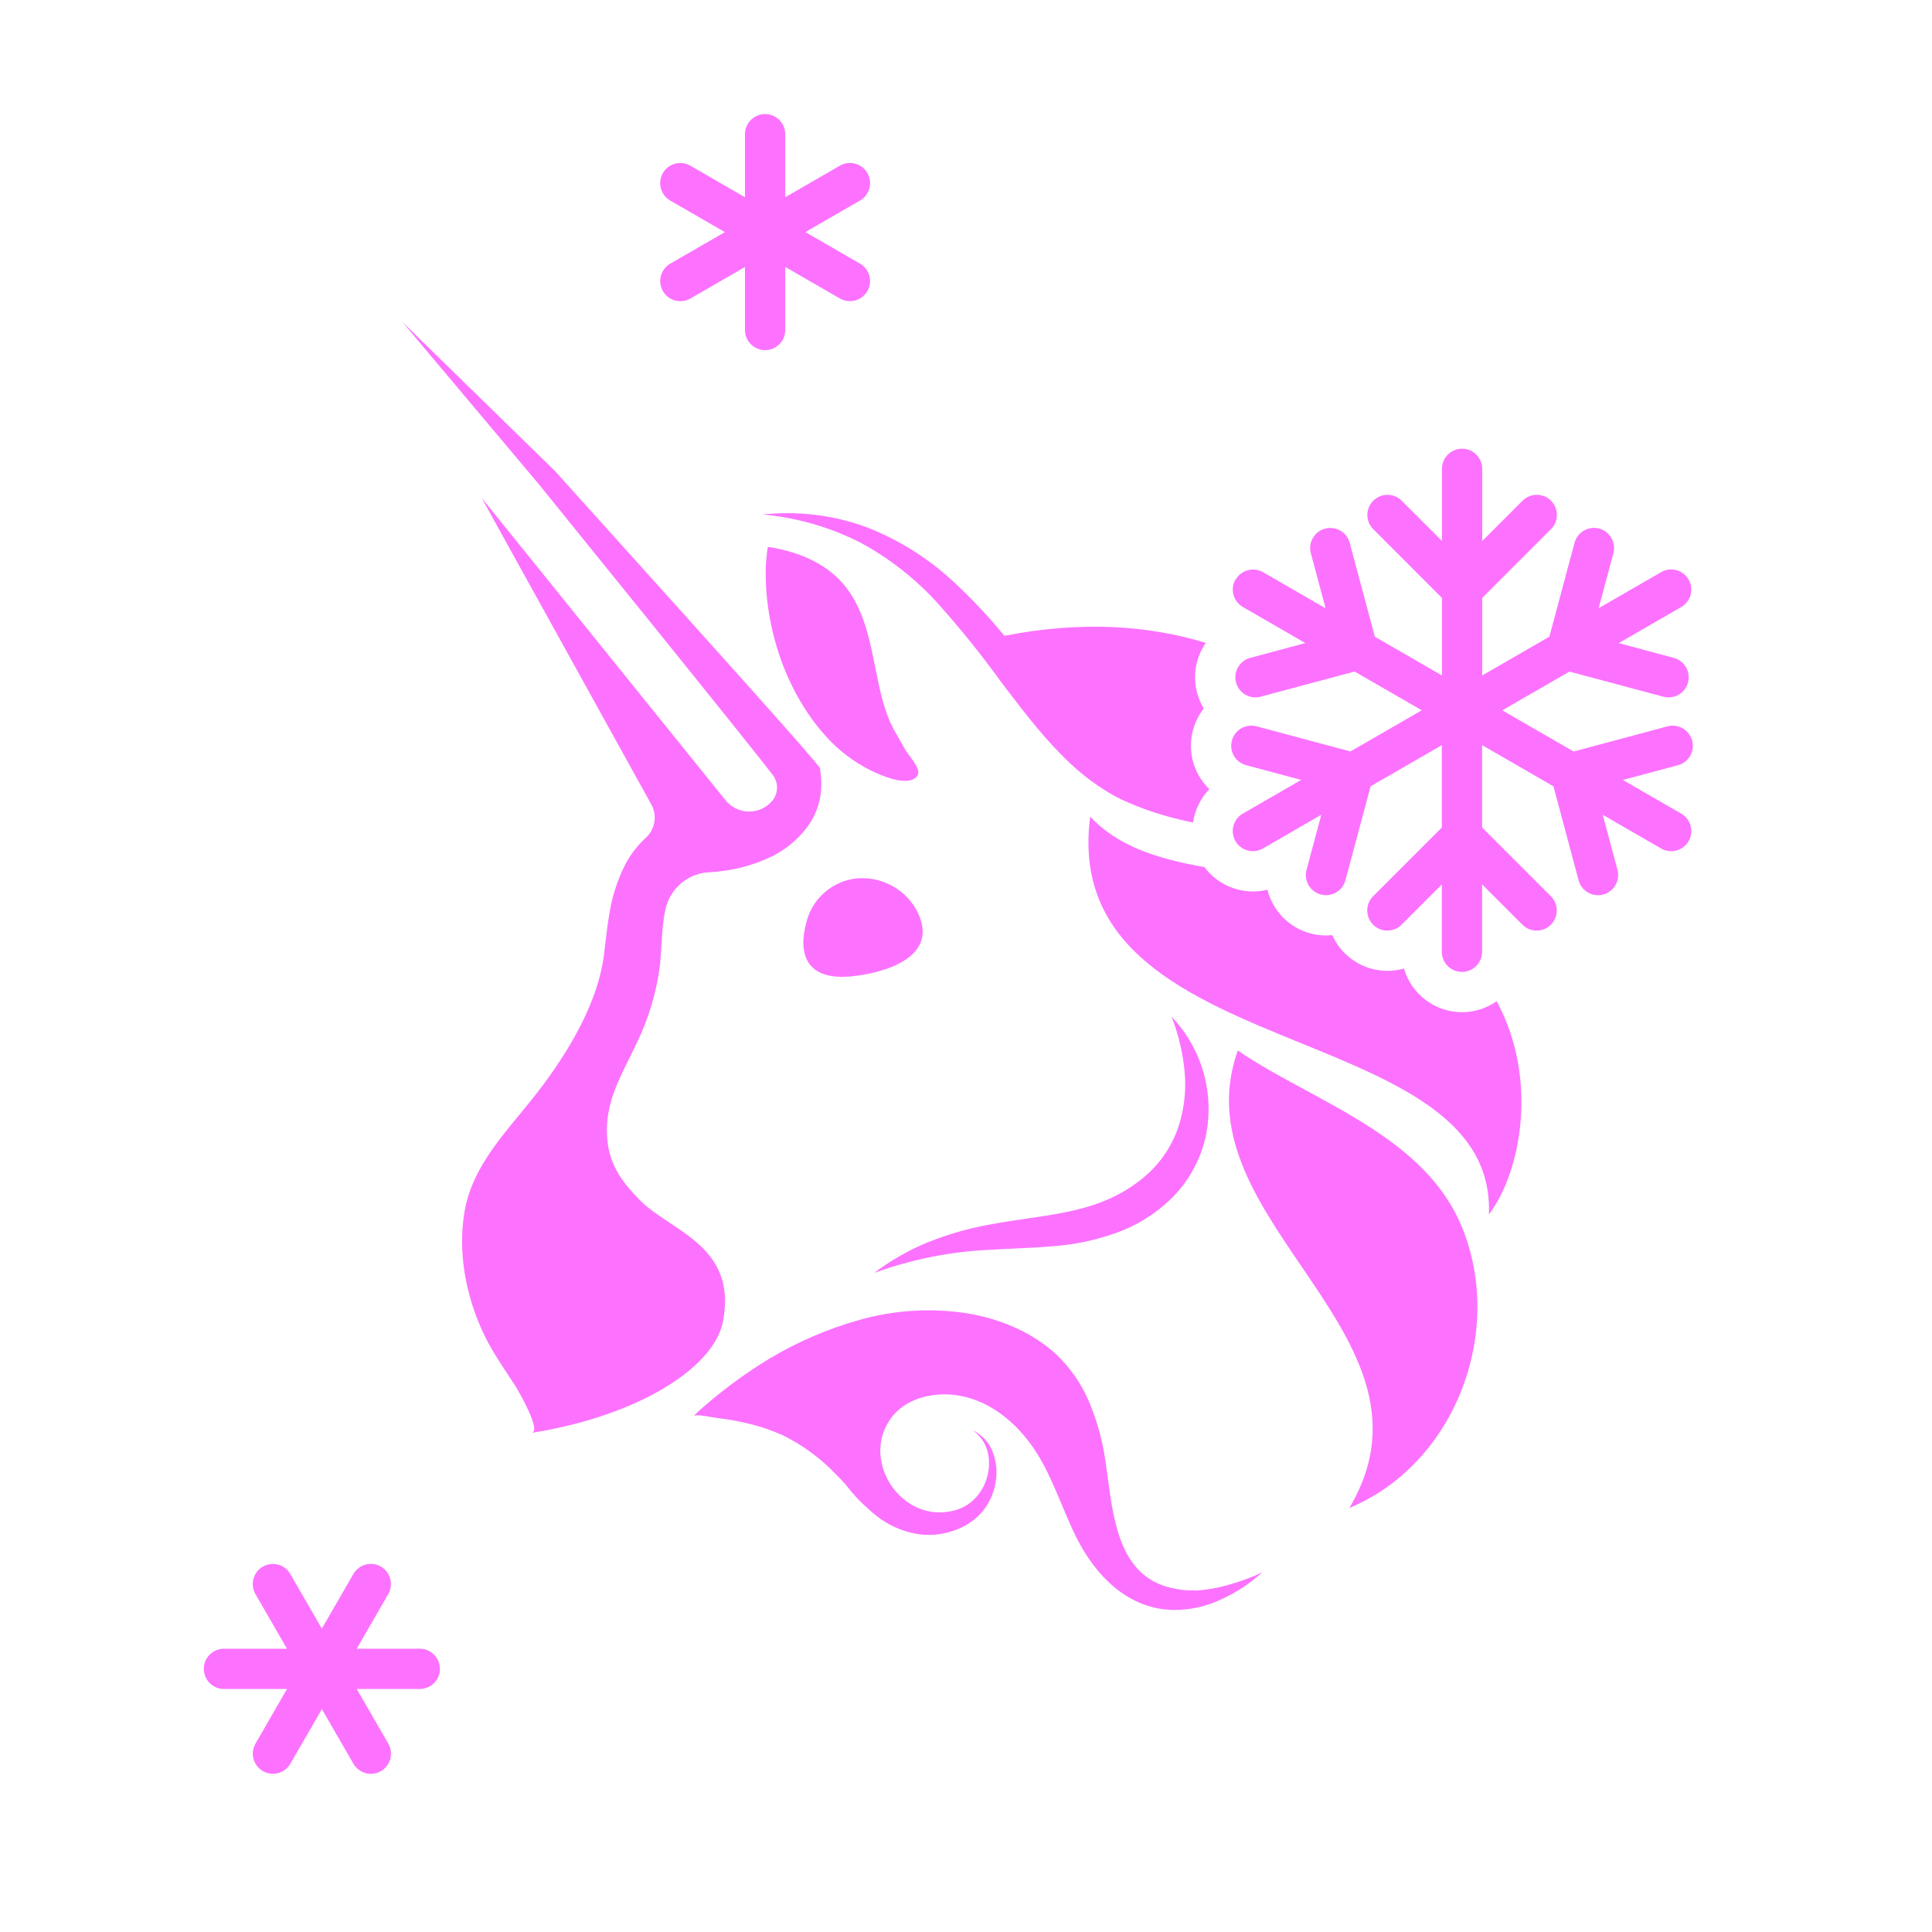
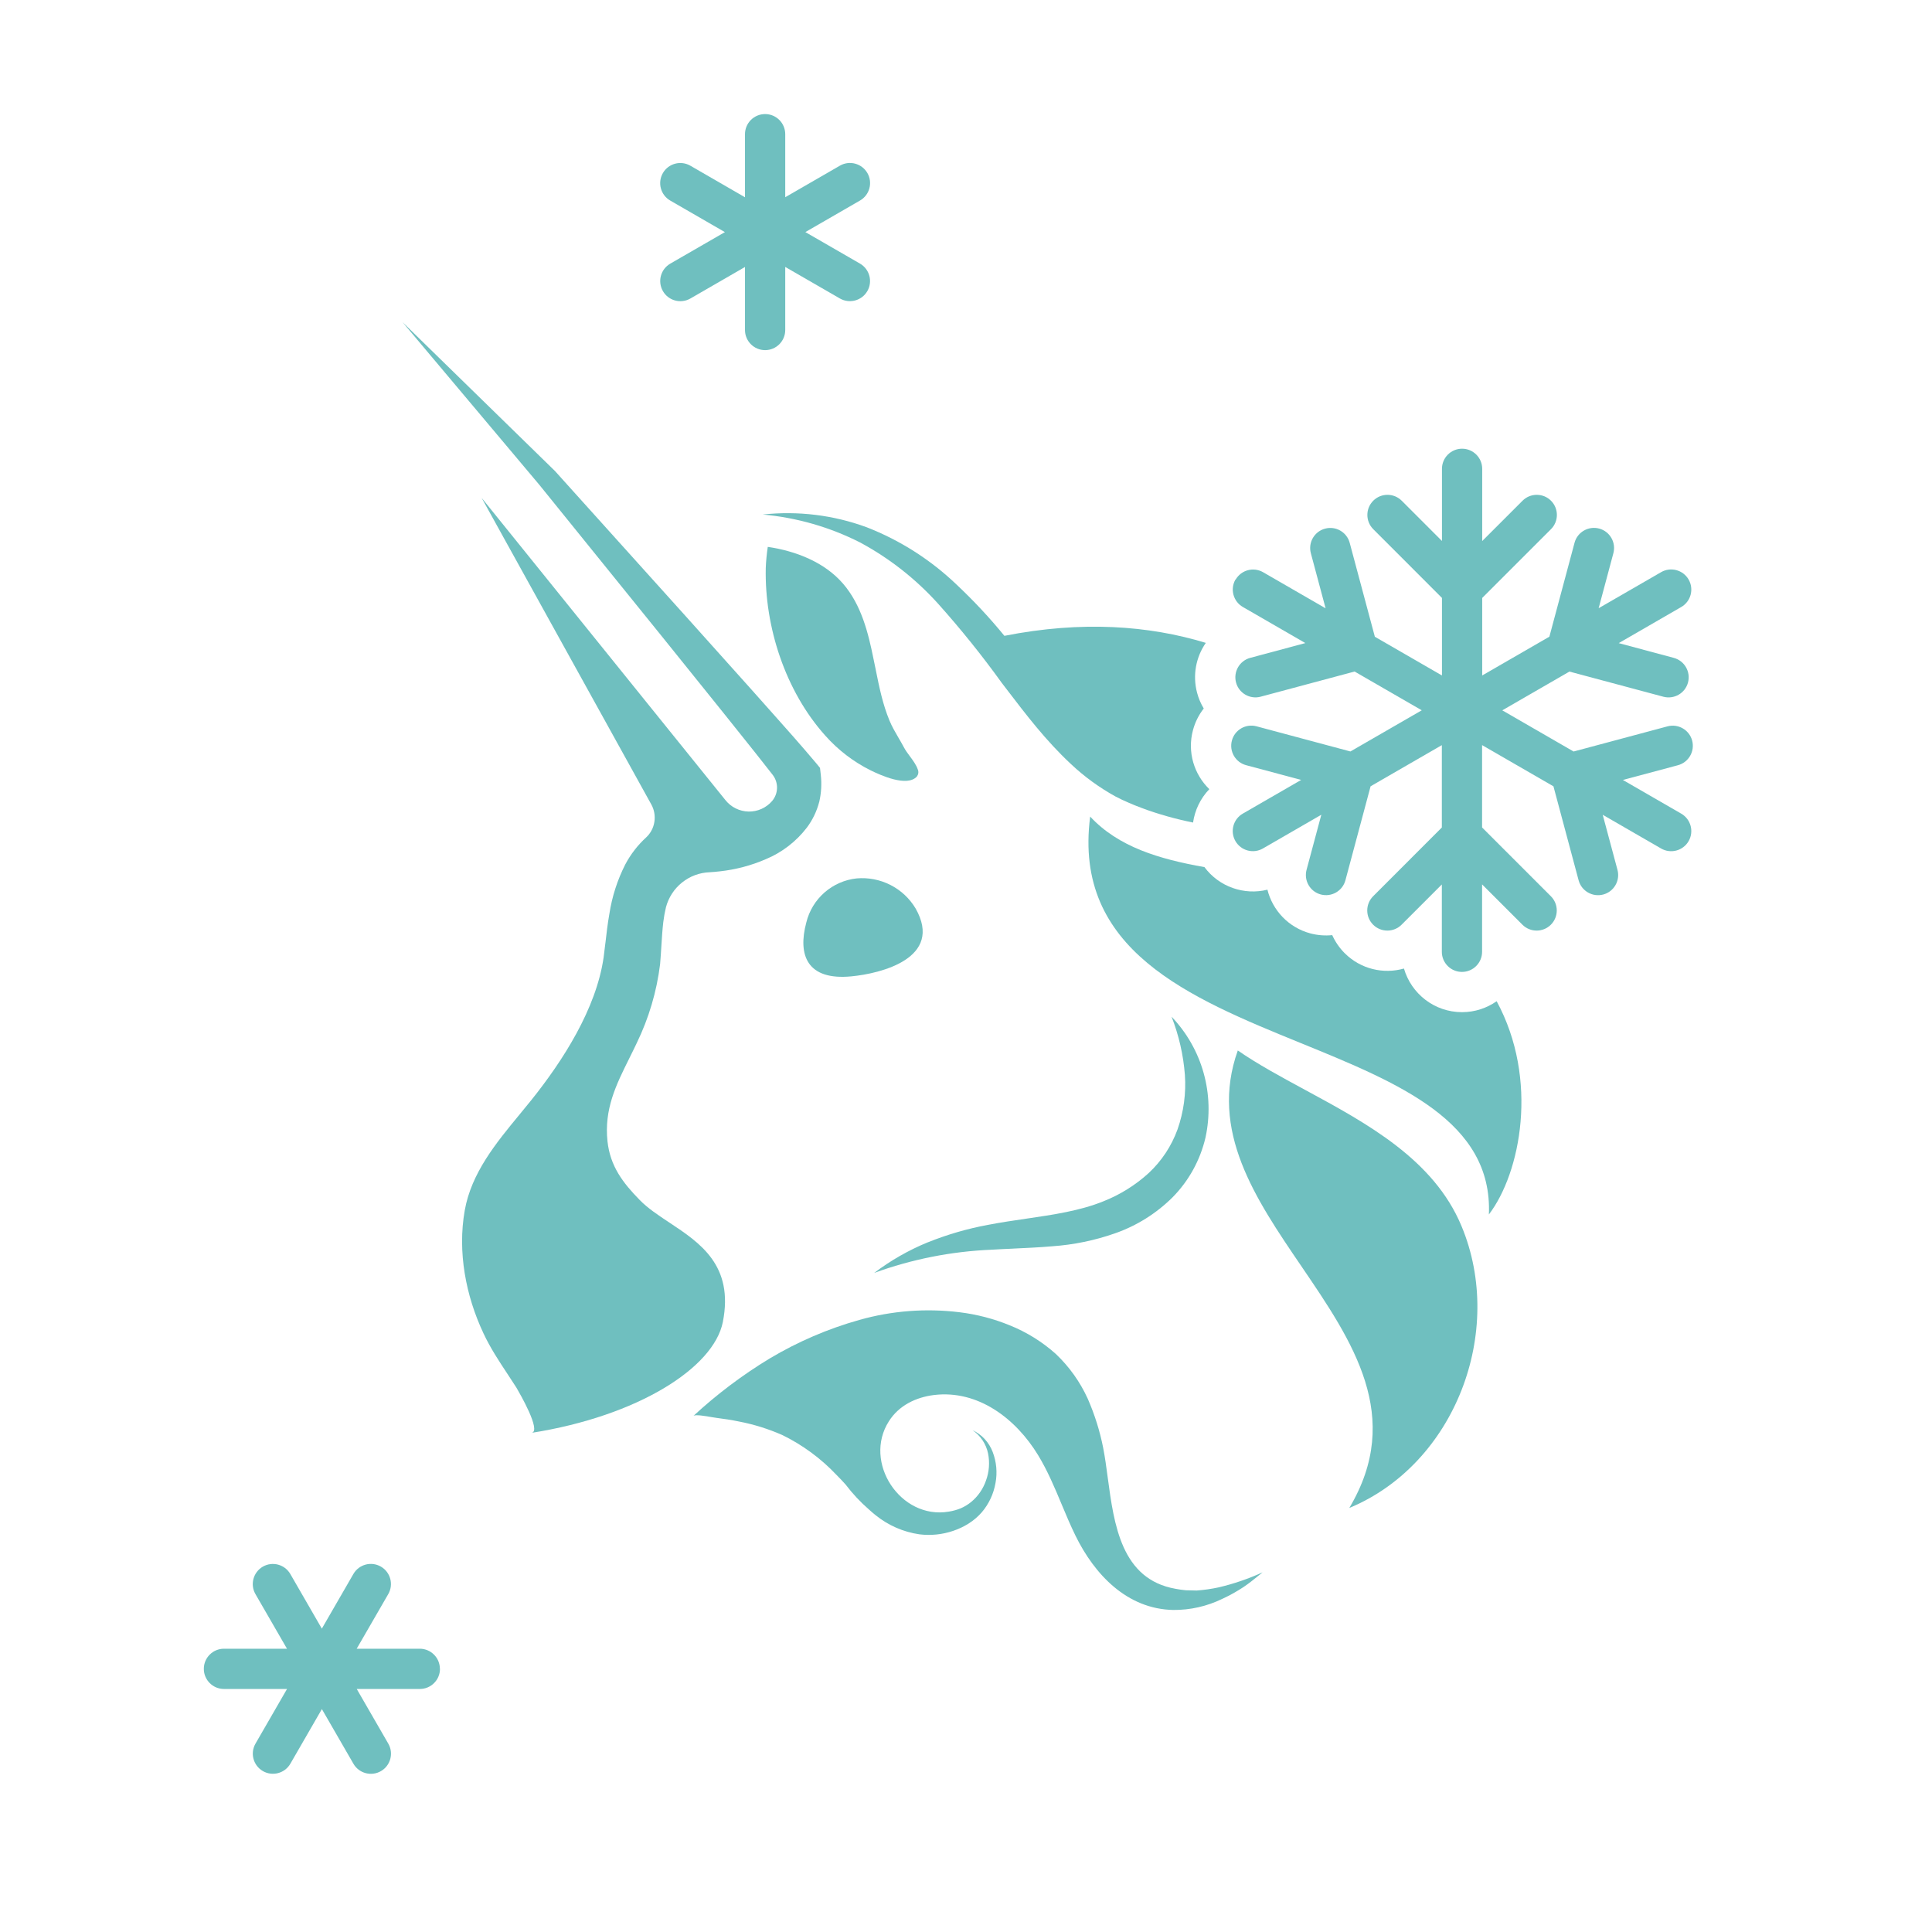
<svg xmlns="http://www.w3.org/2000/svg" fill="none" height="48" viewBox="0 0 48 48" width="48">
-   <g fill="#fc72ff">
+   <g fill="#6FBFBF">
    <path d="m19.509 3.334c0-.276-.224-.5-.5-.5-.276 0-.5.224-.5.5v1.567l-1.357-.784c-.239-.138-.545-.056-.683.183-.138.239-.056.545.183.683l1.358.784-1.357.783c-.239.138-.321.444-.183.683.138.239.444.321.683.183l1.356-.783v1.566c0 .276.224.5.5.5.276 0 .5-.224.5-.5v-1.567l1.357.783c.239.138.545.056.683-.183.138-.239.056-.545-.183-.683l-1.357-.783 1.358-.784c.239-.138.321-.444.183-.683-.138-.239-.444-.321-.683-.183l-1.358.784z" />
    <path d="m20.353 19.924c-.06.231-.164.447-.307.638-.266.347-.619.618-1.022.785-.362.157-.747.258-1.139.301-.079.01-.161.016-.24.022l-.018.001c-.249.009-.488.099-.682.255-.195.156-.334.37-.399.612-.029.12-.051.242-.066.365-.022.184-.034.373-.047.578l-0.0.003c-.009.147-.019.302-.033.47-.084.682-.281 1.344-.581 1.962-.061.13-.124.256-.185.379-.329.662-.626 1.26-.541 2.061.067.617.382 1.031.8 1.457.198.204.461.378.734.559l.001.001c.765.506 1.608 1.065 1.331 2.472-.227 1.14-2.109 2.336-4.753 2.754.256-.039-.308-1.006-.371-1.115l-.004-.007c-.071-.112-.144-.223-.217-.333l-.008-.012c-.214-.324-.427-.647-.594-1.005-.442-.939-.647-2.024-.466-3.053.164-.93.776-1.674 1.366-2.389.096-.117.192-.233.285-.349.789-.984 1.616-2.273 1.8-3.551.015-.111.029-.232.044-.359l.001-.004c.026-.227.054-.473.098-.719.066-.427.199-.841.394-1.225.133-.252.309-.48.519-.672.11-.102.182-.238.205-.387.023-.148-.003-.3-.076-.432l-4.215-7.616 6.055 7.506c.069.087.156.158.255.207s.208.076.319.079c.111.002.221-.02.322-.065.101-.045.191-.112.264-.196.077-.09.12-.203.123-.322.003-.118-.035-.234-.107-.328-.277-.356-.565-.716-.852-1.075l-.014-.017c-.118-.147-.236-.295-.353-.442l-1.524-1.894-3.058-3.782-3.396-4.038 3.788 3.699 3.255 3.615 1.624 1.812c.148.167.296.333.444.499l.004.004c.39.437.779.874 1.169 1.337l.088.108.019.168c.026.228.013.458-.039.681z" />
    <path d="m30.046 19.606c-.222.23-.36.522-.405.83-.217-.044-.434-.096-.649-.157-.215-.062-.431-.129-.639-.21-.108-.039-.208-.081-.315-.127-.107-.045-.216-.097-.323-.153-.405-.223-.781-.497-1.117-.815-.611-.571-1.102-1.213-1.584-1.844l-.124-.162c-.493-.685-1.022-1.342-1.584-1.97-.555-.615-1.211-1.13-1.94-1.522-.754-.382-1.574-.617-2.415-.693.873-.095 1.756.013 2.58.316.832.324 1.592.809 2.238 1.428.422.397.818.821 1.185 1.27 1.923-.38 3.591-.256 5.004.175-.242.35-.334.799-.216 1.242.037.14.093.27.165.388-.121.155-.214.336-.268.538-.146.545.028 1.1.406 1.466z" />
    <path d="m36.99 30.174c.789-1.03 1.248-3.355.194-5.299-.244.171-.541.272-.861.272-.684 0-1.261-.458-1.442-1.084-.506.144-1.074.017-1.473-.382-.133-.133-.236-.286-.309-.448-.177.018-.361.005-.543-.043-.545-.146-.94-.575-1.067-1.086-.578.144-1.201-.07-1.565-.561-1.133-.201-2.138-.502-2.839-1.255-.432 3.318 2.468 4.5 5.24 5.63 2.43.991 4.763 1.942 4.666 4.257z" />
    <path d="m21.155 24.257c.732-.07 2.291-.453 1.594-1.685-.15-.251-.367-.454-.627-.586-.26-.132-.551-.188-.842-.162-.294.032-.572.154-.795.349s-.381.455-.452.744c-.217.806.013 1.448 1.122 1.34z" />
    <path d="m20.945 14.501c-.459-.533-1.171-.812-1.87-.914-.026.175-.043.351-.05.527-.031 1.454.483 3.05 1.477 4.16.318.359.702.653 1.13.866.248.121.905.422 1.149.151.018-.025.03-.054.034-.085s-.001-.062-.013-.09c-.04-.116-.118-.221-.196-.326-.055-.074-.11-.148-.15-.225-.041-.077-.085-.153-.129-.228-.083-.142-.165-.283-.229-.437-.167-.403-.254-.831-.34-1.258l-0-.001c-.017-.085-.035-.171-.053-.257-.133-.659-.302-1.352-.761-1.885z" />
    <path d="m30.753 26.098c-.712 1.996.436 3.682 1.578 5.359 1.277 1.875 2.546 3.737 1.192 6.008 2.63-1.091 3.879-4.387 2.788-7.003-.688-1.654-2.346-2.551-3.884-3.383-.597-.323-1.176-.636-1.674-.98z" />
    <path d="m23.055 30.863c-.477.195-.926.452-1.337.763.935-.341 1.916-.535 2.909-.577.178-.011.357-.019.537-.027l.011-.001c.315-.015.634-.029.961-.057.537-.037 1.067-.146 1.574-.325.532-.187 1.016-.49 1.418-.888.406-.41.69-.925.822-1.488.116-.532.1-1.084-.047-1.608-.147-.524-.421-1.003-.796-1.396.181.462.293.948.331 1.443.033.461-.03.923-.183 1.359-.15.413-.395.784-.716 1.083-.331.302-.714.54-1.13.704-.579.234-1.233.33-1.915.43-.311.045-.628.092-.945.153-.511.094-1.011.239-1.494.433z" />
    <path clip-rule="evenodd" d="m31.319 39.105-.051.041c-.119.096-.239.193-.369.281-.168.111-.344.21-.527.294-.381.186-.799.282-1.222.278-1.147-.022-1.957-.879-2.431-1.848-.124-.254-.234-.516-.343-.777-.175-.419-.351-.838-.587-1.225-.548-.899-1.487-1.624-2.586-1.49-.448.056-.869.259-1.117.649-.655 1.021.286 2.451 1.485 2.248.102-.016.202-.043.297-.082.095-.041.184-.095.264-.161.168-.14.294-.324.365-.53.079-.216.096-.449.051-.674-.049-.235-.188-.442-.386-.577.231.108.41.302.501.541.094.246.119.513.07.772-.047.27-.165.522-.343.73-.094.107-.203.2-.323.276-.119.075-.247.136-.38.181-.271.093-.559.123-.843.088-.399-.057-.774-.221-1.088-.474-.058-.046-.114-.094-.168-.144-.213-.185-.407-.392-.578-.618-.077-.085-.155-.169-.236-.249-.384-.405-.838-.738-1.338-.982-.345-.152-.707-.265-1.077-.336-.186-.039-.375-.067-.564-.091-.019-.002-.056-.008-.101-.016l-.008-.001c-.157-.028-.414-.072-.459-.03.583-.539 1.218-1.018 1.897-1.429.697-.415 1.444-.737 2.224-.956.808-.229 1.654-.294 2.488-.192.429.052.85.161 1.25.325.419.168.807.409 1.144.71.334.316.604.695.795 1.114.172.393.301.803.384 1.224.044.227.078.475.112.733.157 1.174.339 2.529 1.684 2.765.086.017.172.029.259.037l.268.006c.184-.013.368-.04.548-.079.374-.088.739-.213 1.089-.373zm-10.141-2.033c-.033-.036-.066-.073-.098-.11z" fill-rule="evenodd" />
    <path d="m30.695 14.397c-.138.239-.056.545.183.683l1.553.897-1.368.367c-.267.071-.425.346-.354.612.071.267.346.425.612.353l2.334-.625 1.668.963-1.772 1.023-2.333-.625c-.267-.071-.541.087-.612.354-.071.267.087.541.354.612l1.367.366-1.45.837c-.239.138-.321.444-.183.683.138.239.444.321.683.183l1.451-.838-.367 1.369c-.071.267.087.541.354.612.267.071.541-.087.612-.354l.625-2.334 1.77-1.022v2.046l-1.707 1.708c-.195.195-.195.512 0.0.707.195.195.512.195.707-0l1-1v1.673c0 .276.224.5.5.5s.5-.224.5-.5v-1.675l1.002 1.002c.195.195.512.195.707 0 .195-.195.195-.512-0-.707l-1.709-1.709v-2.046l1.773 1.024.625 2.334c.071.267.346.425.612.354.267-.071.425-.346.354-.612l-.367-1.369 1.451.838c.239.138.545.056.683-.183.138-.239.056-.545-.183-.683l-1.45-.837 1.367-.366c.267-.071.425-.346.354-.612-.071-.267-.346-.425-.612-.354l-2.333.625-1.772-1.023 1.668-.963 2.334.625c.267.071.541-.087.612-.353.071-.267-.087-.541-.353-.612l-1.368-.367 1.553-.897c.239-.138.321-.444.183-.683-.138-.239-.444-.321-.683-.183l-1.552.896.366-1.367c.071-.267-.087-.541-.353-.612s-.541.087-.612.353l-.625 2.333-1.669.964v-1.926l1.709-1.709c.195-.195.195-.512 0-.707-.195-.195-.512-.195-.707-0l-1.002 1.002v-1.794c0-.276-.224-.5-.5-.5s-.5.224-.5.5v1.792l-1-1c-.195-.195-.512-.195-.707-0-.195.195-.195.512-0.0.707l1.707 1.708v1.927l-1.667-.962-.625-2.333c-.071-.267-.346-.425-.612-.353-.267.071-.425.346-.353.612l.366 1.367-1.552-.896c-.239-.138-.545-.056-.683.183z" />
    <path d="m10.931 41.462c0 .276-.224.5-.5.5h-1.568l.784 1.358c.138.239.056.545-.183.683-.239.138-.545.056-.683-.183l-.784-1.358-.783 1.357c-.138.239-.444.321-.683.183-.239-.138-.321-.444-.183-.683l.783-1.357h-1.567c-.276 0-.5-.224-.5-.5 0-.276.224-.5.5-.5h1.566l-.783-1.356c-.138-.239-.056-.545.183-.683.239-.138.545-.056.683.183l.783 1.357.784-1.358c.138-.239.444-.321.683-.183s.321.444.183.683l-.784 1.357h1.567c.276 0 .5.224.5.5z" />
  </g>
</svg>
